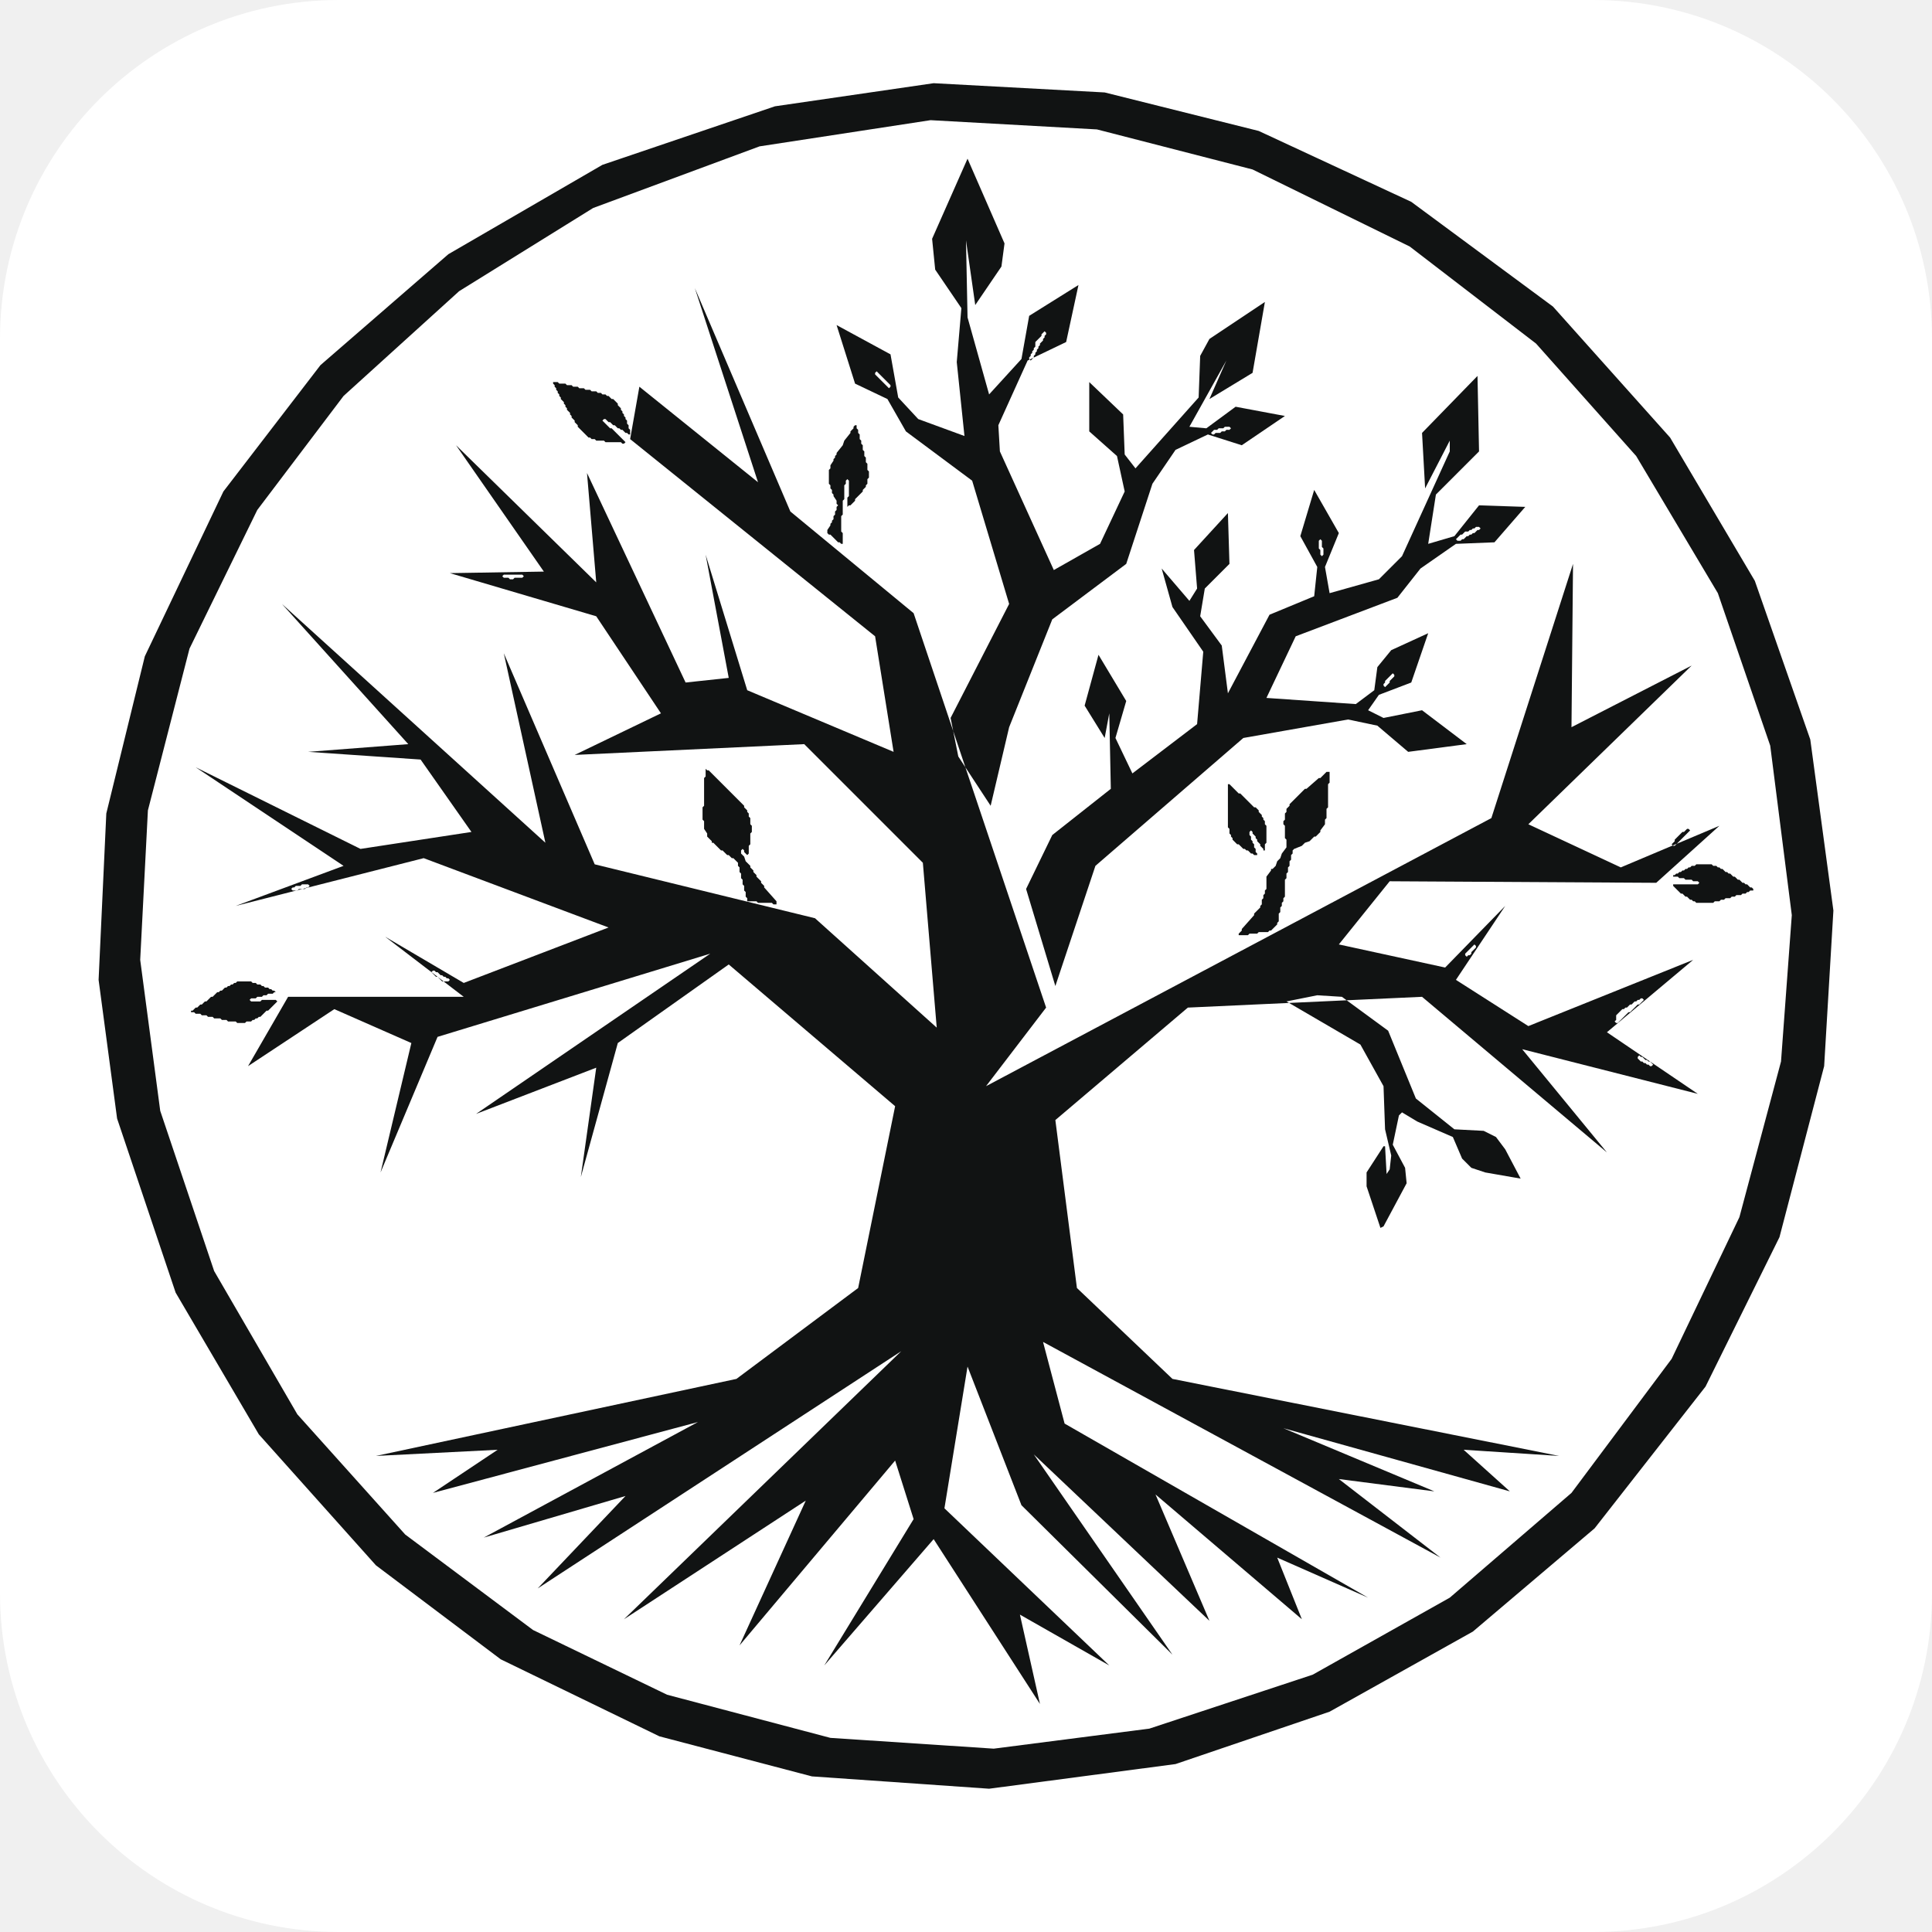
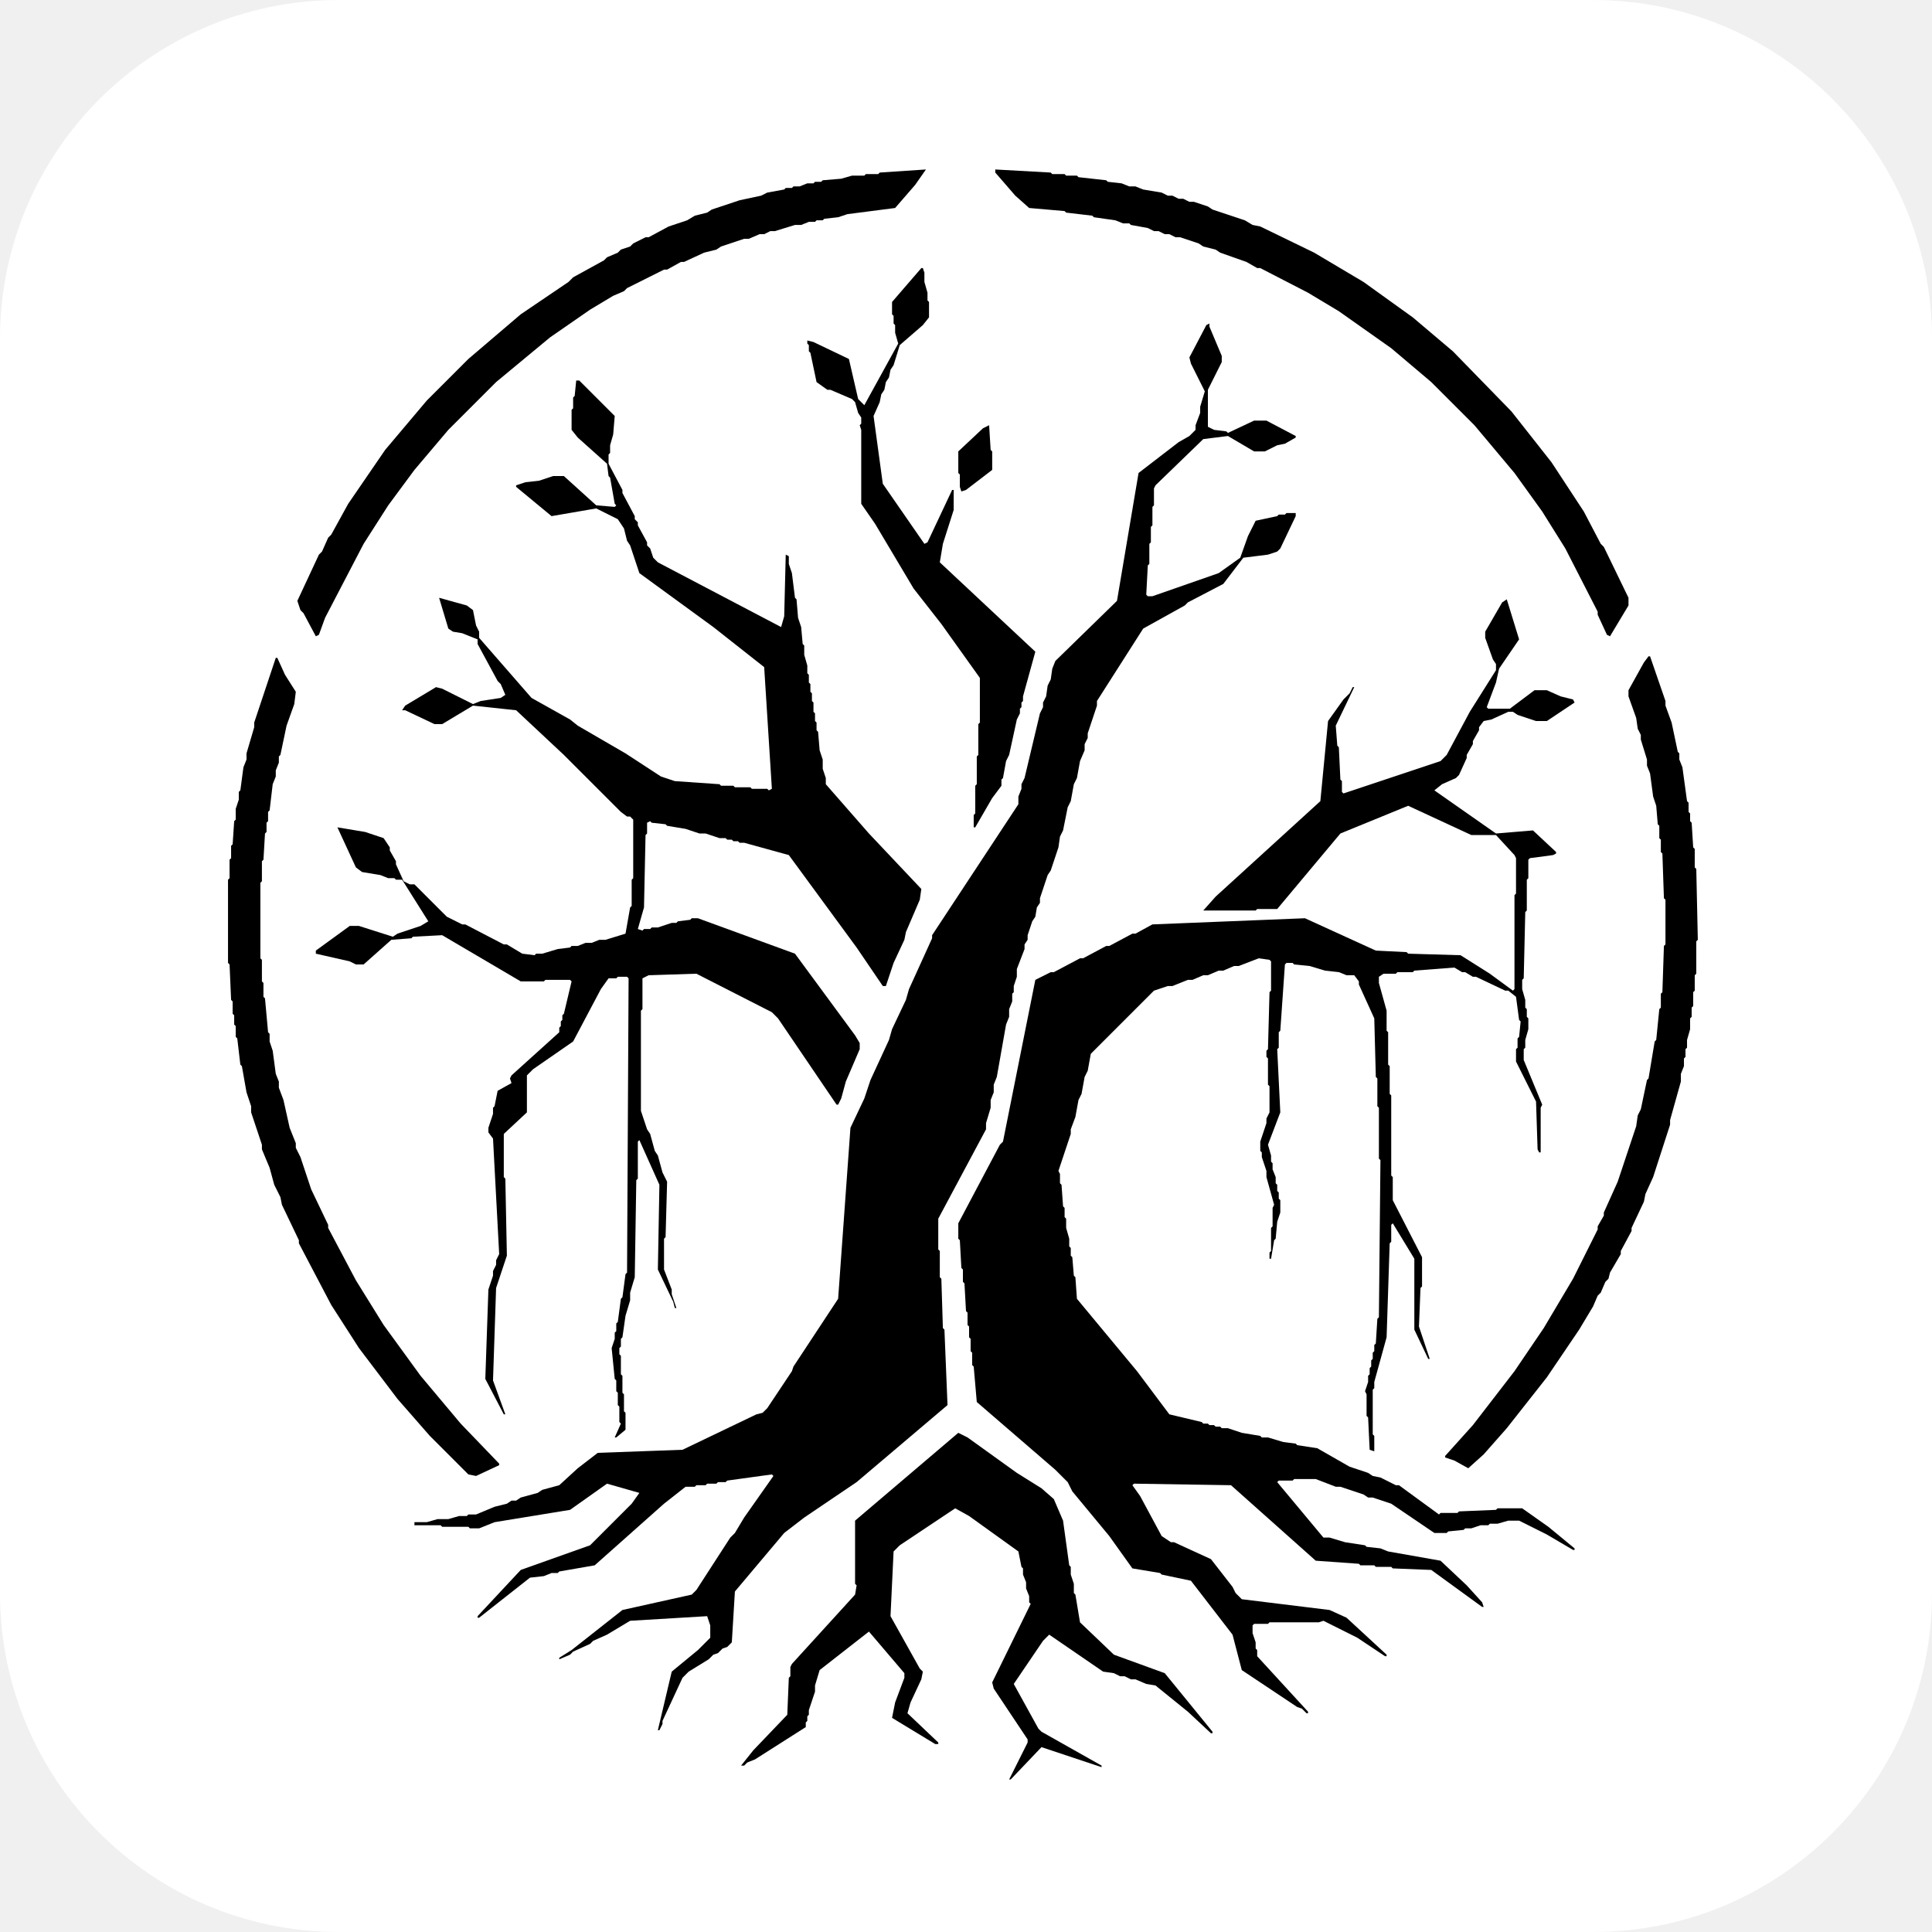
- <svg xmlns="http://www.w3.org/2000/svg" viewBox="0 0 1254 1254" width="1254" height="1254">
+ <svg xmlns="http://www.w3.org/2000/svg" viewBox="0 0 1254 1254" role="img" aria-labelledby="title desc">
  <rect width="1254" height="1254" rx="220" fill="#fff" />
-   <path fill="#111313" fill-rule="evenodd" d="M 1063,686 1064,685 1065,686 1066,686 1068,688 1069,688 1070,689 1071,689 1073,691 1072,692 1071,692 1070,691 1069,691 1068,690 1067,690 1066,689 1065,689 1063,687 Z M 1067,649 1064,652 1063,652 1058,657 1057,657 1050,664 1049,664 1048,663 1049,662 1049,659 1053,655 1054,655 1055,654 1056,654 1058,652 1059,652 1061,650 1062,650 1063,649 1064,649 1065,648 1066,648 Z M 835,650 883,678 898,705 899,733 903,750 902,759 900,762 899,744 898,744 887,761 887,770 896,797 898,796 913,768 912,758 904,743 908,724 910,722 920,728 943,738 949,752 955,758 964,761 987,765 977,746 971,738 963,734 944,733 919,713 901,669 871,647 855,646 Z M 179,644 178,643 177,643 176,642 175,642 174,641 172,641 171,640 170,640 169,639 167,639 166,638 164,638 163,637 154,637 153,638 152,638 151,639 150,639 149,640 148,640 147,641 146,641 144,643 143,643 142,644 141,644 138,647 137,647 134,650 133,650 131,652 130,652 128,654 127,654 125,656 124,656 124,657 126,657 127,658 130,658 131,659 134,659 135,660 138,660 139,661 143,661 144,662 147,662 148,663 153,663 154,664 159,664 160,663 163,663 164,662 165,662 166,661 167,661 168,660 169,660 173,656 174,656 180,650 179,649 170,649 169,650 163,650 162,649 163,648 166,648 167,647 170,647 171,646 173,646 174,645 177,645 178,644 Z M 280,631 281,630 282,630 283,631 284,631 286,633 287,633 288,634 289,634 290,635 291,635 292,636 291,637 287,637 284,634 283,634 Z M 957,613 958,614 958,615 955,618 955,619 954,620 953,620 952,621 951,620 951,619 Z M 201,575 200,576 199,576 198,577 194,577 193,578 190,578 189,577 190,576 191,576 192,575 195,575 196,574 200,574 Z M 1086,568 1086,569 1089,569 1090,570 1093,570 1094,571 1098,571 1099,572 1102,572 1103,573 1102,574 1086,574 1086,575 1091,580 1092,580 1094,582 1095,582 1097,584 1098,584 1099,585 1100,585 1101,586 1112,586 1113,585 1116,585 1117,584 1119,584 1120,583 1123,583 1124,582 1126,582 1127,581 1130,581 1131,580 1133,580 1134,579 1135,579 1136,578 1138,578 1138,577 1137,576 1136,576 1134,574 1133,574 1132,573 1131,573 1129,571 1128,571 1126,569 1125,569 1123,567 1122,567 1121,566 1120,566 1118,564 1117,564 1116,563 1115,563 1114,562 1112,562 1111,561 1101,561 1100,562 1098,562 1097,563 1096,563 1095,564 1094,564 1093,565 1092,565 1091,566 1090,566 1089,567 1088,567 1087,568 Z M 1096,538 1097,539 1087,549 1086,549 1085,548 1087,546 1087,545 1092,540 1093,540 1095,538 Z M 797,509 797,537 798,538 798,541 799,542 799,543 800,544 800,545 803,548 804,548 807,551 808,551 809,552 810,552 812,554 813,554 814,555 816,555 816,554 815,553 815,551 814,550 814,548 813,547 813,546 812,545 812,543 811,542 811,540 812,539 813,540 813,541 815,543 815,544 816,545 816,546 818,548 818,549 820,551 820,552 821,552 821,548 822,547 822,536 821,535 821,533 820,532 820,531 819,530 819,529 817,527 817,526 815,524 814,524 805,515 804,515 798,509 Z M 863,501 861,501 857,505 856,505 848,512 847,512 837,522 837,523 835,525 835,527 834,528 834,532 833,533 833,535 834,536 834,544 835,545 835,550 832,554 831,557 829,559 828,562 826,564 825,564 825,565 822,569 822,577 821,578 821,580 820,581 820,583 819,584 819,587 818,588 818,589 814,593 814,594 806,603 806,604 804,606 804,607 810,607 811,606 816,606 817,605 823,605 824,604 825,604 829,600 829,599 830,598 830,593 831,592 831,589 832,588 832,586 833,585 833,583 834,582 834,571 835,570 835,567 836,566 836,563 837,562 837,559 838,558 838,555 839,554 839,552 840,551 845,549 847,547 850,546 853,543 854,543 857,540 857,539 860,535 860,532 861,531 861,525 862,524 862,509 863,508 Z M 458,499 458,504 457,505 457,523 456,524 456,532 457,533 457,538 459,541 459,543 462,546 462,547 463,547 468,552 469,552 472,555 473,555 475,557 476,557 479,560 479,562 480,563 480,566 481,567 481,570 482,571 482,574 483,575 483,578 484,579 484,582 485,583 485,585 491,585 492,586 501,586 502,587 504,587 504,585 496,576 496,575 494,573 494,572 491,569 491,568 489,566 489,565 487,563 487,562 484,559 483,556 481,554 481,552 482,551 483,552 483,553 485,555 486,554 486,549 487,548 487,541 488,540 488,536 487,535 487,531 486,530 486,528 485,527 485,526 483,524 483,523 460,500 459,500 Z M 904,437 905,438 905,439 902,442 902,443 899,446 898,445 898,444 899,443 899,442 Z M 326,374 327,373 339,373 340,374 339,375 334,375 333,376 331,376 330,375 327,375 Z M 857,350 858,351 858,355 859,356 859,360 858,361 857,360 857,357 856,356 856,351 Z M 961,343 960,344 959,344 957,346 956,346 955,347 954,347 953,348 952,348 950,350 949,350 948,351 946,351 945,350 948,347 949,347 951,345 953,345 954,344 955,344 956,343 957,343 958,342 960,342 Z M 799,278 798,279 796,279 795,280 793,280 792,281 789,281 788,282 787,282 786,281 788,279 790,279 791,278 794,278 795,277 798,277 Z M 556,276 555,276 554,277 554,278 552,280 552,281 548,286 547,289 543,294 543,295 542,296 542,297 541,298 541,299 539,302 539,304 538,305 538,314 539,315 539,317 540,318 540,320 541,321 541,322 543,325 543,327 544,328 543,329 543,331 542,332 542,334 541,335 541,337 540,338 540,339 539,340 539,341 537,344 537,346 538,347 539,347 544,352 545,352 546,353 547,353 547,346 546,345 546,335 547,334 547,325 548,324 548,315 549,314 549,312 550,311 551,312 551,322 550,323 550,329 551,328 552,328 555,325 555,324 560,319 560,318 562,316 562,315 563,314 563,311 564,310 564,306 563,305 563,301 562,300 562,297 561,296 561,293 560,292 560,289 559,288 559,286 558,285 558,282 557,281 557,279 556,278 Z M 359,248 359,249 360,250 360,251 361,252 361,253 362,254 362,255 363,256 363,257 364,258 364,259 366,261 366,262 367,263 367,264 368,265 368,266 370,268 370,269 371,270 371,271 373,273 373,274 375,276 375,277 382,284 383,284 384,285 386,285 387,286 392,286 393,287 403,287 404,288 405,288 406,287 397,278 396,278 391,273 392,272 393,272 395,274 396,274 398,276 399,276 401,278 402,278 403,279 404,279 406,281 407,281 408,282 409,282 409,279 408,278 408,276 407,275 407,273 406,272 406,271 405,270 405,269 404,268 404,267 403,266 403,265 401,263 401,262 398,259 397,259 395,257 394,257 393,256 391,256 390,255 388,255 387,254 384,254 383,253 380,253 379,252 376,252 375,251 372,251 371,250 368,250 367,249 363,249 362,248 Z M 959,244 923,281 925,317 941,286 941,293 910,361 895,376 863,385 860,368 869,346 853,318 844,348 855,368 853,387 824,399 797,450 793,419 779,400 782,382 798,366 797,333 775,357 777,382 772,390 754,369 761,394 781,423 777,470 735,502 724,479 731,455 713,425 704,458 717,479 720,463 721,512 683,542 666,577 685,640 711,562 807,479 875,467 894,471 914,488 952,483 923,461 898,466 888,461 895,451 916,443 927,411 903,422 894,433 892,448 880,457 822,453 841,413 907,388 922,369 945,353 970,352 990,329 960,328 944,348 927,353 932,321 960,293 Z M 568,242 569,241 578,250 578,251 577,252 568,243 Z M 678,215 679,216 679,217 678,218 678,219 677,220 677,221 675,223 675,224 674,225 674,226 673,227 673,228 672,229 672,230 671,231 671,232 669,234 668,233 668,232 669,231 669,230 670,229 670,228 671,227 671,226 672,225 672,222 676,218 676,217 Z M 183,392 265,483 200,488 273,493 306,540 234,551 127,498 223,562 153,588 275,557 395,602 301,638 250,608 301,647 187,647 161,692 217,655 267,677 247,761 284,673 461,619 309,723 387,693 377,764 401,677 473,626 581,718 557,836 478,895 244,945 323,941 281,969 453,923 314,998 406,971 349,1031 585,877 405,1051 523,974 480,1068 581,948 593,986 535,1081 606,999 675,1106 662,1048 720,1081 613,979 628,887 663,977 761,1074 671,944 785,1052 750,970 845,1051 829,1011 888,1037 691,924 677,871 935,1011 869,960 931,968 833,927 980,968 950,941 1012,945 761,895 699,836 685,727 771,654 923,647 1043,748 988,681 1102,710 1043,670 1099,623 992,666 945,636 977,588 938,628 869,613 902,572 1075,573 1116,536 1052,563 992,535 1098,432 1020,472 1021,366 968,531 640,705 679,654 593,398 513,332 451,187 492,313 415,251 409,285 568,413 580,488 485,448 458,360 473,440 445,443 381,307 387,378 296,289 353,371 292,372 387,400 429,463 373,490 522,483 599,560 608,667 529,596 386,561 327,424 354,547 Z M 628,103 605,155 607,175 624,200 621,235 626,283 596,272 583,258 578,230 543,211 555,249 576,259 588,280 631,312 655,392 617,466 622,491 643,523 655,472 683,402 731,366 748,314 763,292 784,282 806,289 834,270 802,264 783,278 772,277 796,234 785,259 813,242 821,196 785,220 779,231 778,258 737,304 730,295 729,269 707,248 707,280 725,296 730,319 714,353 684,370 649,293 648,276 667,234 692,222 700,185 668,205 663,233 642,256 628,206 627,156 633,198 650,173 652,158 Z M 604,78 712,84 813,110 915,160 997,223 1062,296 1115,385 1149,484 1163,594 1156,689 1129,790 1085,882 1020,969 941,1037 852,1087 746,1122 645,1135 539,1128 433,1100 346,1058 263,996 193,918 139,825 104,721 91,623 96,526 123,421 167,331 223,257 298,189 385,135 493,95 Z M 606,54 503,69 391,107 291,165 208,237 145,319 94,426 69,528 64,636 76,726 114,839 168,931 244,1016 325,1077 428,1127 527,1153 642,1161 763,1145 863,1111 956,1059 1035,992 1107,900 1155,803 1184,692 1190,591 1175,480 1139,377 1084,284 1008,199 916,131 817,85 717,60 Z" />
+   <path fill="#000" fill-rule="evenodd" d="M 787,1124 L 756,1086 L 723,1074 L 701,1053 L 698,1035 L 697,1034 L 697,1028 L 695,1022 L 695,1017 L 694,1016 L 690,987 L 684,973 L 676,966 L 660,956 L 628,933 L 622,930 L 555,987 L 555,1028 L 556,1029 L 555,1035 L 514,1080 L 513,1082 L 513,1088 L 512,1089 L 511,1113 L 489,1136 L 481,1146 L 483,1146 L 485,1144 L 490,1142 L 523,1121 L 523,1118 L 524,1117 L 524,1114 L 525,1113 L 525,1110 L 529,1098 L 529,1094 L 532,1084 L 564,1059 L 587,1086 L 587,1089 L 581,1105 L 579,1115 L 607,1132 L 609,1132 L 609,1131 L 589,1112 L 591,1105 L 598,1090 L 599,1085 L 597,1083 L 578,1049 L 580,1007 L 584,1003 L 620,979 L 629,984 L 661,1007 L 663,1017 L 664,1018 L 664,1022 L 666,1027 L 666,1031 L 668,1036 L 668,1040 L 669,1041 L 644,1092 L 645,1096 L 667,1129 L 667,1131 L 655,1155 L 656,1155 L 676,1134 L 715,1147 L 715,1146 L 676,1124 L 674,1122 L 658,1093 L 677,1065 L 681,1061 L 716,1085 L 723,1086 L 727,1088 L 730,1088 L 734,1090 L 737,1090 L 744,1093 L 750,1094 L 771,1111 L 786,1125 L 787,1125 Z M 179,427 L 165,469 L 165,472 L 160,489 L 160,493 L 158,498 L 156,513 L 155,514 L 155,519 L 153,525 L 153,532 L 152,533 L 151,548 L 150,549 L 150,557 L 149,558 L 149,570 L 148,571 L 148,625 L 149,626 L 150,649 L 151,650 L 151,658 L 152,659 L 152,665 L 153,666 L 153,673 L 154,674 L 156,691 L 157,692 L 160,709 L 163,718 L 163,722 L 170,743 L 170,746 L 175,758 L 178,769 L 182,777 L 183,782 L 194,805 L 194,807 L 215,847 L 233,875 L 258,908 L 279,932 L 304,957 L 309,958 L 324,951 L 324,950 L 299,924 L 273,893 L 249,860 L 231,831 L 213,797 L 213,795 L 202,772 L 195,751 L 192,745 L 192,742 L 188,732 L 184,714 L 181,706 L 181,702 L 179,697 L 177,682 L 175,676 L 175,671 L 174,670 L 172,648 L 171,647 L 171,638 L 170,637 L 170,623 L 169,622 L 169,573 L 170,572 L 170,559 L 171,558 L 172,541 L 173,540 L 173,534 L 174,533 L 174,527 L 175,526 L 177,509 L 179,504 L 179,500 L 181,495 L 181,491 L 182,490 L 186,471 L 191,457 L 192,449 L 185,438 L 180,427 Z M 1071,426 L 1070,426 L 1067,430 L 1057,448 L 1057,452 L 1062,466 L 1063,473 L 1065,477 L 1065,480 L 1069,493 L 1069,497 L 1071,502 L 1073,517 L 1075,523 L 1076,535 L 1077,536 L 1077,544 L 1078,545 L 1078,553 L 1079,554 L 1080,583 L 1081,584 L 1081,613 L 1080,614 L 1079,644 L 1078,645 L 1078,654 L 1077,655 L 1075,675 L 1074,676 L 1070,700 L 1069,701 L 1065,720 L 1063,724 L 1062,731 L 1050,767 L 1041,787 L 1041,789 L 1037,796 L 1037,798 L 1021,830 L 1002,862 L 983,890 L 956,925 L 938,945 L 938,946 L 944,948 L 953,953 L 963,944 L 978,927 L 1004,894 L 1025,863 L 1034,848 L 1037,841 L 1039,839 L 1042,832 L 1044,830 L 1045,826 L 1052,814 L 1052,812 L 1059,799 L 1059,797 L 1067,780 L 1068,775 L 1073,764 L 1084,730 L 1084,727 L 1091,702 L 1091,697 L 1093,692 L 1093,687 L 1094,686 L 1094,681 L 1095,680 L 1095,675 L 1097,668 L 1097,661 L 1098,660 L 1098,654 L 1099,653 L 1099,644 L 1100,643 L 1100,633 L 1101,632 L 1101,611 L 1102,610 L 1101,564 L 1100,563 L 1100,551 L 1099,550 L 1098,534 L 1097,533 L 1097,528 L 1096,527 L 1096,521 L 1095,520 L 1092,498 L 1090,493 L 1090,489 L 1089,488 L 1085,469 L 1081,458 L 1081,455 Z M 978,389 L 975,391 L 964,410 L 964,414 L 969,428 L 971,431 L 971,435 L 954,462 L 939,490 L 935,494 L 872,515 L 871,514 L 871,507 L 870,506 L 869,485 L 868,484 L 867,471 L 879,446 L 878,446 L 876,450 L 872,454 L 862,468 L 857,520 L 789,582 L 781,591 L 815,591 L 816,590 L 829,590 L 870,541 L 914,523 L 955,542 L 971,542 L 983,555 L 984,557 L 984,580 L 983,581 L 983,642 L 982,643 L 967,632 L 948,620 L 914,619 L 913,618 L 893,617 L 847,596 L 748,600 L 737,606 L 735,606 L 720,614 L 718,614 L 703,622 L 701,622 L 684,631 L 682,631 L 672,636 L 651,741 L 649,743 L 622,794 L 622,804 L 623,805 L 624,823 L 625,824 L 625,832 L 626,833 L 627,851 L 628,852 L 628,860 L 629,861 L 629,868 L 630,869 L 630,877 L 631,878 L 631,886 L 632,887 L 634,910 L 685,954 L 693,962 L 696,968 L 720,997 L 735,1018 L 753,1021 L 754,1022 L 773,1026 L 800,1061 L 806,1084 L 842,1108 L 845,1109 L 848,1112 L 849,1112 L 849,1111 L 816,1075 L 816,1071 L 815,1070 L 815,1066 L 813,1060 L 813,1055 L 814,1054 L 823,1054 L 824,1053 L 856,1053 L 859,1052 L 881,1063 L 899,1075 L 900,1075 L 900,1074 L 874,1050 L 863,1045 L 806,1038 L 802,1034 L 800,1030 L 786,1012 L 762,1001 L 760,1001 L 754,997 L 740,971 L 735,964 L 736,963 L 799,964 L 854,1013 L 882,1015 L 883,1016 L 892,1016 L 893,1017 L 903,1017 L 904,1018 L 929,1019 L 962,1043 L 963,1043 L 962,1040 L 952,1029 L 935,1013 L 901,1007 L 896,1005 L 887,1004 L 886,1003 L 873,1001 L 863,998 L 859,998 L 829,962 L 830,961 L 839,961 L 840,960 L 854,960 L 867,965 L 870,965 L 885,970 L 888,972 L 891,972 L 903,976 L 931,995 L 939,995 L 940,994 L 950,993 L 951,992 L 955,992 L 961,990 L 966,990 L 967,989 L 972,989 L 979,987 L 986,987 L 1004,996 L 1021,1006 L 1022,1006 L 1022,1005 L 1005,991 L 988,979 L 972,979 L 971,980 L 947,981 L 946,982 L 935,982 L 934,983 L 908,964 L 906,964 L 896,959 L 891,958 L 888,956 L 876,952 L 855,940 L 842,938 L 841,937 L 833,936 L 823,933 L 819,933 L 818,932 L 806,930 L 797,927 L 793,927 L 792,926 L 789,926 L 788,925 L 785,925 L 784,924 L 781,924 L 780,923 L 759,918 L 738,890 L 699,843 L 698,829 L 697,828 L 696,816 L 695,815 L 695,810 L 694,809 L 694,804 L 692,797 L 692,791 L 691,790 L 691,784 L 690,783 L 689,769 L 688,768 L 688,762 L 687,760 L 695,736 L 695,733 L 698,725 L 700,714 L 702,710 L 704,699 L 706,695 L 708,684 L 749,643 L 758,640 L 761,640 L 771,636 L 774,636 L 781,633 L 784,633 L 791,630 L 794,630 L 801,627 L 804,627 L 817,622 L 824,623 L 825,624 L 825,643 L 824,644 L 823,681 L 822,682 L 822,686 L 823,687 L 823,704 L 824,705 L 824,722 L 822,726 L 822,729 L 818,741 L 818,747 L 819,748 L 819,751 L 822,760 L 822,764 L 827,782 L 826,784 L 826,796 L 825,797 L 825,812 L 824,813 L 824,817 L 825,817 L 827,805 L 828,804 L 829,793 L 831,787 L 831,779 L 830,778 L 830,774 L 829,773 L 829,769 L 828,768 L 828,764 L 826,759 L 826,755 L 825,754 L 825,750 L 823,743 L 831,722 L 829,681 L 830,680 L 830,670 L 831,669 L 834,626 L 835,625 L 839,625 L 840,626 L 850,627 L 860,630 L 869,631 L 874,633 L 879,633 L 882,637 L 882,639 L 892,661 L 893,699 L 894,700 L 894,718 L 895,719 L 895,752 L 896,753 L 895,855 L 894,856 L 893,872 L 892,873 L 892,877 L 891,878 L 891,882 L 890,883 L 890,887 L 889,888 L 889,892 L 888,893 L 888,897 L 886,903 L 887,905 L 887,919 L 888,920 L 889,941 L 892,942 L 892,932 L 891,931 L 891,902 L 892,901 L 892,897 L 900,868 L 902,807 L 903,806 L 903,795 L 904,794 L 918,817 L 918,863 L 927,882 L 928,882 L 921,861 L 922,836 L 923,835 L 923,816 L 904,779 L 904,764 L 903,763 L 903,711 L 902,710 L 902,692 L 901,691 L 901,670 L 900,669 L 900,656 L 895,638 L 895,634 L 898,632 L 906,632 L 907,631 L 917,631 L 918,630 L 944,628 L 949,631 L 951,631 L 956,634 L 958,634 L 977,643 L 979,643 L 984,647 L 986,662 L 987,663 L 986,673 L 985,674 L 985,680 L 984,681 L 984,689 L 997,715 L 998,746 L 999,748 L 1000,748 L 1000,719 L 1001,717 L 989,688 L 989,681 L 990,680 L 990,675 L 992,668 L 992,661 L 991,660 L 991,655 L 990,654 L 990,649 L 988,642 L 988,636 L 989,635 L 990,592 L 991,591 L 991,571 L 992,570 L 992,558 L 993,557 L 1008,555 L 1010,554 L 1010,553 L 995,539 L 971,541 L 931,513 L 936,509 L 945,505 L 947,503 L 952,492 L 952,490 L 956,483 L 956,481 L 960,474 L 960,472 L 963,468 L 968,467 L 979,462 L 982,462 L 985,464 L 997,468 L 1004,468 L 1022,456 L 1021,454 L 1013,452 L 1004,448 L 996,448 L 980,460 L 966,460 L 965,459 L 971,443 L 973,434 L 986,415 Z M 642,276 L 638,278 L 622,293 L 622,307 L 623,308 L 623,316 L 624,319 L 627,318 L 644,305 L 644,293 L 643,292 Z M 374,247 L 373,257 L 372,258 L 372,265 L 371,266 L 371,279 L 375,284 L 394,301 L 395,309 L 396,310 L 399,327 L 400,328 L 399,329 L 387,328 L 366,309 L 359,309 L 350,312 L 341,313 L 335,315 L 335,316 L 358,335 L 387,330 L 401,337 L 405,343 L 407,351 L 409,354 L 415,372 L 463,407 L 496,433 L 501,512 L 499,513 L 498,512 L 488,512 L 487,511 L 477,511 L 476,510 L 468,510 L 467,509 L 438,507 L 429,504 L 406,489 L 375,471 L 370,467 L 345,453 L 311,414 L 311,410 L 309,406 L 307,396 L 303,393 L 285,388 L 291,408 L 294,410 L 300,411 L 310,415 L 310,418 L 323,442 L 325,444 L 328,451 L 325,453 L 312,455 L 307,457 L 287,447 L 283,446 L 263,458 L 261,461 L 263,461 L 282,470 L 287,470 L 307,458 L 335,461 L 366,490 L 403,527 L 407,530 L 409,530 L 411,532 L 411,570 L 410,571 L 410,588 L 409,589 L 406,606 L 393,610 L 389,610 L 384,612 L 380,612 L 375,614 L 371,614 L 370,615 L 362,616 L 352,619 L 348,619 L 347,620 L 339,619 L 329,613 L 327,613 L 302,600 L 300,600 L 290,595 L 269,574 L 266,574 L 262,572 L 257,561 L 257,559 L 253,552 L 253,550 L 249,544 L 237,540 L 219,537 L 231,563 L 235,566 L 247,568 L 252,570 L 256,570 L 257,571 L 261,571 L 278,598 L 273,601 L 258,606 L 255,608 L 233,601 L 227,601 L 205,617 L 205,619 L 227,624 L 231,626 L 236,626 L 254,610 L 267,609 L 268,608 L 287,607 L 338,637 L 353,637 L 354,636 L 370,636 L 371,637 L 366,658 L 365,659 L 365,662 L 364,663 L 364,666 L 363,667 L 363,670 L 332,698 L 331,700 L 332,703 L 323,708 L 321,718 L 320,719 L 320,723 L 317,732 L 317,735 L 320,739 L 324,814 L 322,818 L 322,821 L 320,825 L 320,828 L 317,837 L 315,895 L 327,918 L 328,918 L 320,896 L 322,836 L 329,815 L 328,765 L 327,764 L 327,736 L 342,722 L 342,698 L 346,694 L 372,676 L 390,642 L 395,635 L 400,635 L 401,634 L 407,634 L 408,635 L 407,826 L 406,827 L 404,842 L 403,843 L 401,858 L 400,859 L 400,864 L 399,865 L 399,869 L 397,875 L 399,895 L 400,896 L 400,903 L 401,904 L 401,912 L 402,913 L 402,923 L 403,924 L 399,933 L 400,933 L 406,928 L 406,917 L 405,916 L 405,905 L 404,904 L 404,893 L 403,892 L 403,880 L 402,879 L 402,875 L 403,874 L 403,869 L 404,868 L 406,854 L 409,844 L 409,839 L 412,829 L 413,766 L 414,765 L 414,741 L 415,740 L 428,769 L 427,824 L 437,845 L 438,849 L 439,849 L 436,840 L 436,837 L 431,824 L 431,804 L 432,803 L 433,767 L 430,761 L 427,750 L 425,747 L 422,736 L 420,733 L 416,721 L 416,656 L 417,655 L 417,635 L 421,633 L 452,632 L 501,657 L 505,661 L 543,717 L 544,717 L 546,713 L 549,702 L 558,681 L 558,677 L 555,672 L 516,619 L 453,596 L 449,596 L 448,597 L 440,598 L 439,599 L 436,599 L 427,602 L 423,602 L 422,603 L 418,603 L 417,604 L 414,603 L 418,589 L 419,542 L 420,541 L 420,534 L 422,533 L 423,534 L 432,535 L 433,536 L 445,538 L 454,541 L 458,541 L 467,544 L 471,544 L 472,545 L 475,545 L 476,546 L 479,546 L 480,547 L 483,547 L 512,555 L 556,615 L 573,640 L 575,640 L 580,625 L 587,610 L 588,605 L 597,584 L 598,577 L 564,541 L 536,509 L 536,505 L 534,499 L 534,493 L 532,487 L 531,475 L 530,474 L 530,469 L 529,468 L 529,463 L 528,462 L 528,456 L 527,455 L 527,450 L 526,449 L 526,444 L 525,443 L 525,438 L 524,437 L 524,432 L 522,425 L 522,419 L 521,418 L 520,407 L 518,401 L 517,389 L 516,388 L 514,372 L 512,366 L 512,361 L 510,360 L 509,400 L 507,407 L 427,365 L 424,362 L 422,356 L 420,354 L 420,352 L 414,341 L 414,339 L 412,337 L 412,335 L 404,320 L 404,318 L 395,301 L 395,295 L 396,294 L 396,289 L 398,282 L 399,270 L 376,247 Z M 785,210 L 783,211 L 772,232 L 773,236 L 782,254 L 779,264 L 779,268 L 776,276 L 776,279 L 772,283 L 765,287 L 739,307 L 725,390 L 685,429 L 683,434 L 682,441 L 680,445 L 679,452 L 677,456 L 677,459 L 675,463 L 665,505 L 663,509 L 663,512 L 661,517 L 661,522 L 605,607 L 605,609 L 590,642 L 588,649 L 579,668 L 577,675 L 565,701 L 561,713 L 552,732 L 544,843 L 515,887 L 514,890 L 498,914 L 495,917 L 491,918 L 443,941 L 388,943 L 375,953 L 363,964 L 352,967 L 349,969 L 338,972 L 335,974 L 332,974 L 329,976 L 321,978 L 309,983 L 304,983 L 303,984 L 298,984 L 291,986 L 284,986 L 277,988 L 269,988 L 269,990 L 286,990 L 287,991 L 304,991 L 305,992 L 311,992 L 321,988 L 370,980 L 394,963 L 415,969 L 410,976 L 383,1003 L 338,1019 L 310,1049 L 310,1050 L 311,1050 L 344,1024 L 353,1023 L 358,1021 L 362,1021 L 363,1020 L 386,1016 L 431,976 L 445,965 L 451,965 L 452,964 L 458,964 L 459,963 L 465,963 L 466,962 L 471,962 L 472,961 L 501,957 L 502,958 L 483,985 L 477,995 L 474,998 L 452,1032 L 449,1035 L 404,1045 L 371,1071 L 363,1076 L 363,1077 L 370,1074 L 372,1072 L 383,1067 L 385,1065 L 394,1061 L 409,1052 L 459,1049 L 461,1055 L 461,1063 L 453,1071 L 436,1085 L 427,1123 L 428,1123 L 430,1119 L 430,1117 L 443,1089 L 447,1085 L 460,1077 L 463,1074 L 466,1073 L 469,1070 L 472,1069 L 475,1066 L 477,1033 L 509,995 L 522,985 L 556,962 L 615,912 L 613,863 L 612,862 L 611,830 L 610,829 L 610,812 L 609,811 L 609,791 L 640,733 L 640,729 L 643,719 L 643,714 L 645,709 L 645,704 L 647,699 L 653,665 L 655,660 L 655,655 L 657,650 L 657,645 L 658,644 L 658,640 L 660,634 L 660,629 L 665,616 L 665,613 L 667,610 L 667,607 L 670,598 L 672,595 L 673,589 L 675,586 L 675,583 L 680,568 L 682,565 L 687,550 L 688,543 L 690,539 L 693,524 L 695,520 L 697,509 L 699,505 L 701,494 L 704,487 L 704,483 L 706,479 L 706,476 L 712,458 L 712,455 L 742,408 L 769,393 L 771,391 L 794,379 L 807,362 L 823,360 L 829,358 L 831,356 L 841,335 L 841,333 L 835,333 L 834,334 L 830,334 L 829,335 L 815,338 L 810,348 L 805,362 L 791,372 L 748,387 L 745,387 L 744,386 L 745,367 L 746,366 L 746,353 L 747,352 L 747,342 L 748,341 L 748,329 L 749,328 L 749,317 L 750,315 L 781,285 L 797,283 L 814,293 L 821,293 L 829,289 L 834,288 L 841,284 L 841,283 L 822,273 L 814,273 L 797,281 L 796,280 L 788,279 L 784,277 L 784,253 L 793,235 L 793,231 L 785,212 Z M 598,174 L 579,196 L 579,204 L 580,205 L 580,210 L 581,211 L 581,216 L 583,223 L 561,263 L 557,259 L 551,233 L 528,222 L 524,221 L 524,223 L 525,224 L 525,228 L 526,229 L 530,248 L 537,253 L 539,253 L 553,259 L 555,261 L 557,268 L 559,271 L 559,275 L 558,276 L 559,279 L 559,327 L 568,340 L 593,382 L 611,405 L 636,440 L 636,469 L 635,470 L 635,490 L 634,491 L 634,509 L 633,510 L 633,528 L 632,529 L 632,537 L 633,537 L 644,518 L 650,510 L 650,506 L 651,505 L 653,494 L 655,490 L 660,467 L 662,463 L 662,460 L 663,459 L 663,456 L 664,455 L 664,452 L 672,423 L 610,365 L 612,353 L 619,331 L 619,318 L 618,318 L 602,352 L 600,353 L 573,314 L 567,270 L 571,261 L 572,256 L 574,253 L 575,248 L 577,245 L 578,240 L 580,237 L 584,224 L 599,211 L 603,206 L 603,196 L 602,195 L 602,190 L 600,183 L 600,177 L 599,174 Z M 646,110 L 646,112 L 659,127 L 668,135 L 691,137 L 692,138 L 709,140 L 710,141 L 724,143 L 729,145 L 733,145 L 734,146 L 745,148 L 749,150 L 752,150 L 756,152 L 759,152 L 763,154 L 766,154 L 778,158 L 781,160 L 789,162 L 792,164 L 809,170 L 816,174 L 818,174 L 849,190 L 869,202 L 903,226 L 929,248 L 957,276 L 983,307 L 1001,332 L 1016,356 L 1037,397 L 1037,399 L 1043,412 L 1045,413 L 1057,393 L 1057,388 L 1041,355 L 1039,353 L 1028,332 L 1007,300 L 981,267 L 943,228 L 917,206 L 885,183 L 853,164 L 818,147 L 813,146 L 808,143 L 787,136 L 784,134 L 775,131 L 772,131 L 768,129 L 765,129 L 761,127 L 758,127 L 754,125 L 742,123 L 737,121 L 733,121 L 728,119 L 719,118 L 718,117 L 700,115 L 699,114 L 692,114 L 691,113 L 683,113 L 682,112 Z M 601,110 L 571,112 L 570,113 L 562,113 L 561,114 L 553,114 L 546,116 L 534,117 L 533,118 L 529,118 L 528,119 L 524,119 L 519,121 L 515,121 L 514,122 L 510,122 L 509,123 L 498,125 L 494,127 L 480,130 L 462,136 L 459,138 L 451,140 L 446,143 L 434,147 L 421,154 L 419,154 L 411,158 L 409,160 L 403,162 L 401,164 L 394,167 L 392,169 L 372,180 L 369,183 L 338,204 L 304,233 L 277,260 L 250,292 L 226,327 L 215,347 L 213,349 L 209,358 L 207,360 L 193,390 L 195,396 L 197,398 L 205,413 L 207,412 L 211,401 L 236,353 L 252,328 L 269,305 L 291,279 L 322,248 L 357,219 L 383,201 L 398,192 L 405,189 L 407,187 L 431,175 L 433,175 L 442,170 L 444,170 L 457,164 L 465,162 L 468,160 L 483,155 L 486,155 L 493,152 L 496,152 L 500,150 L 503,150 L 516,146 L 520,146 L 525,144 L 529,144 L 530,143 L 534,143 L 535,142 L 544,141 L 550,139 L 581,135 L 594,120 Z" />
</svg>
